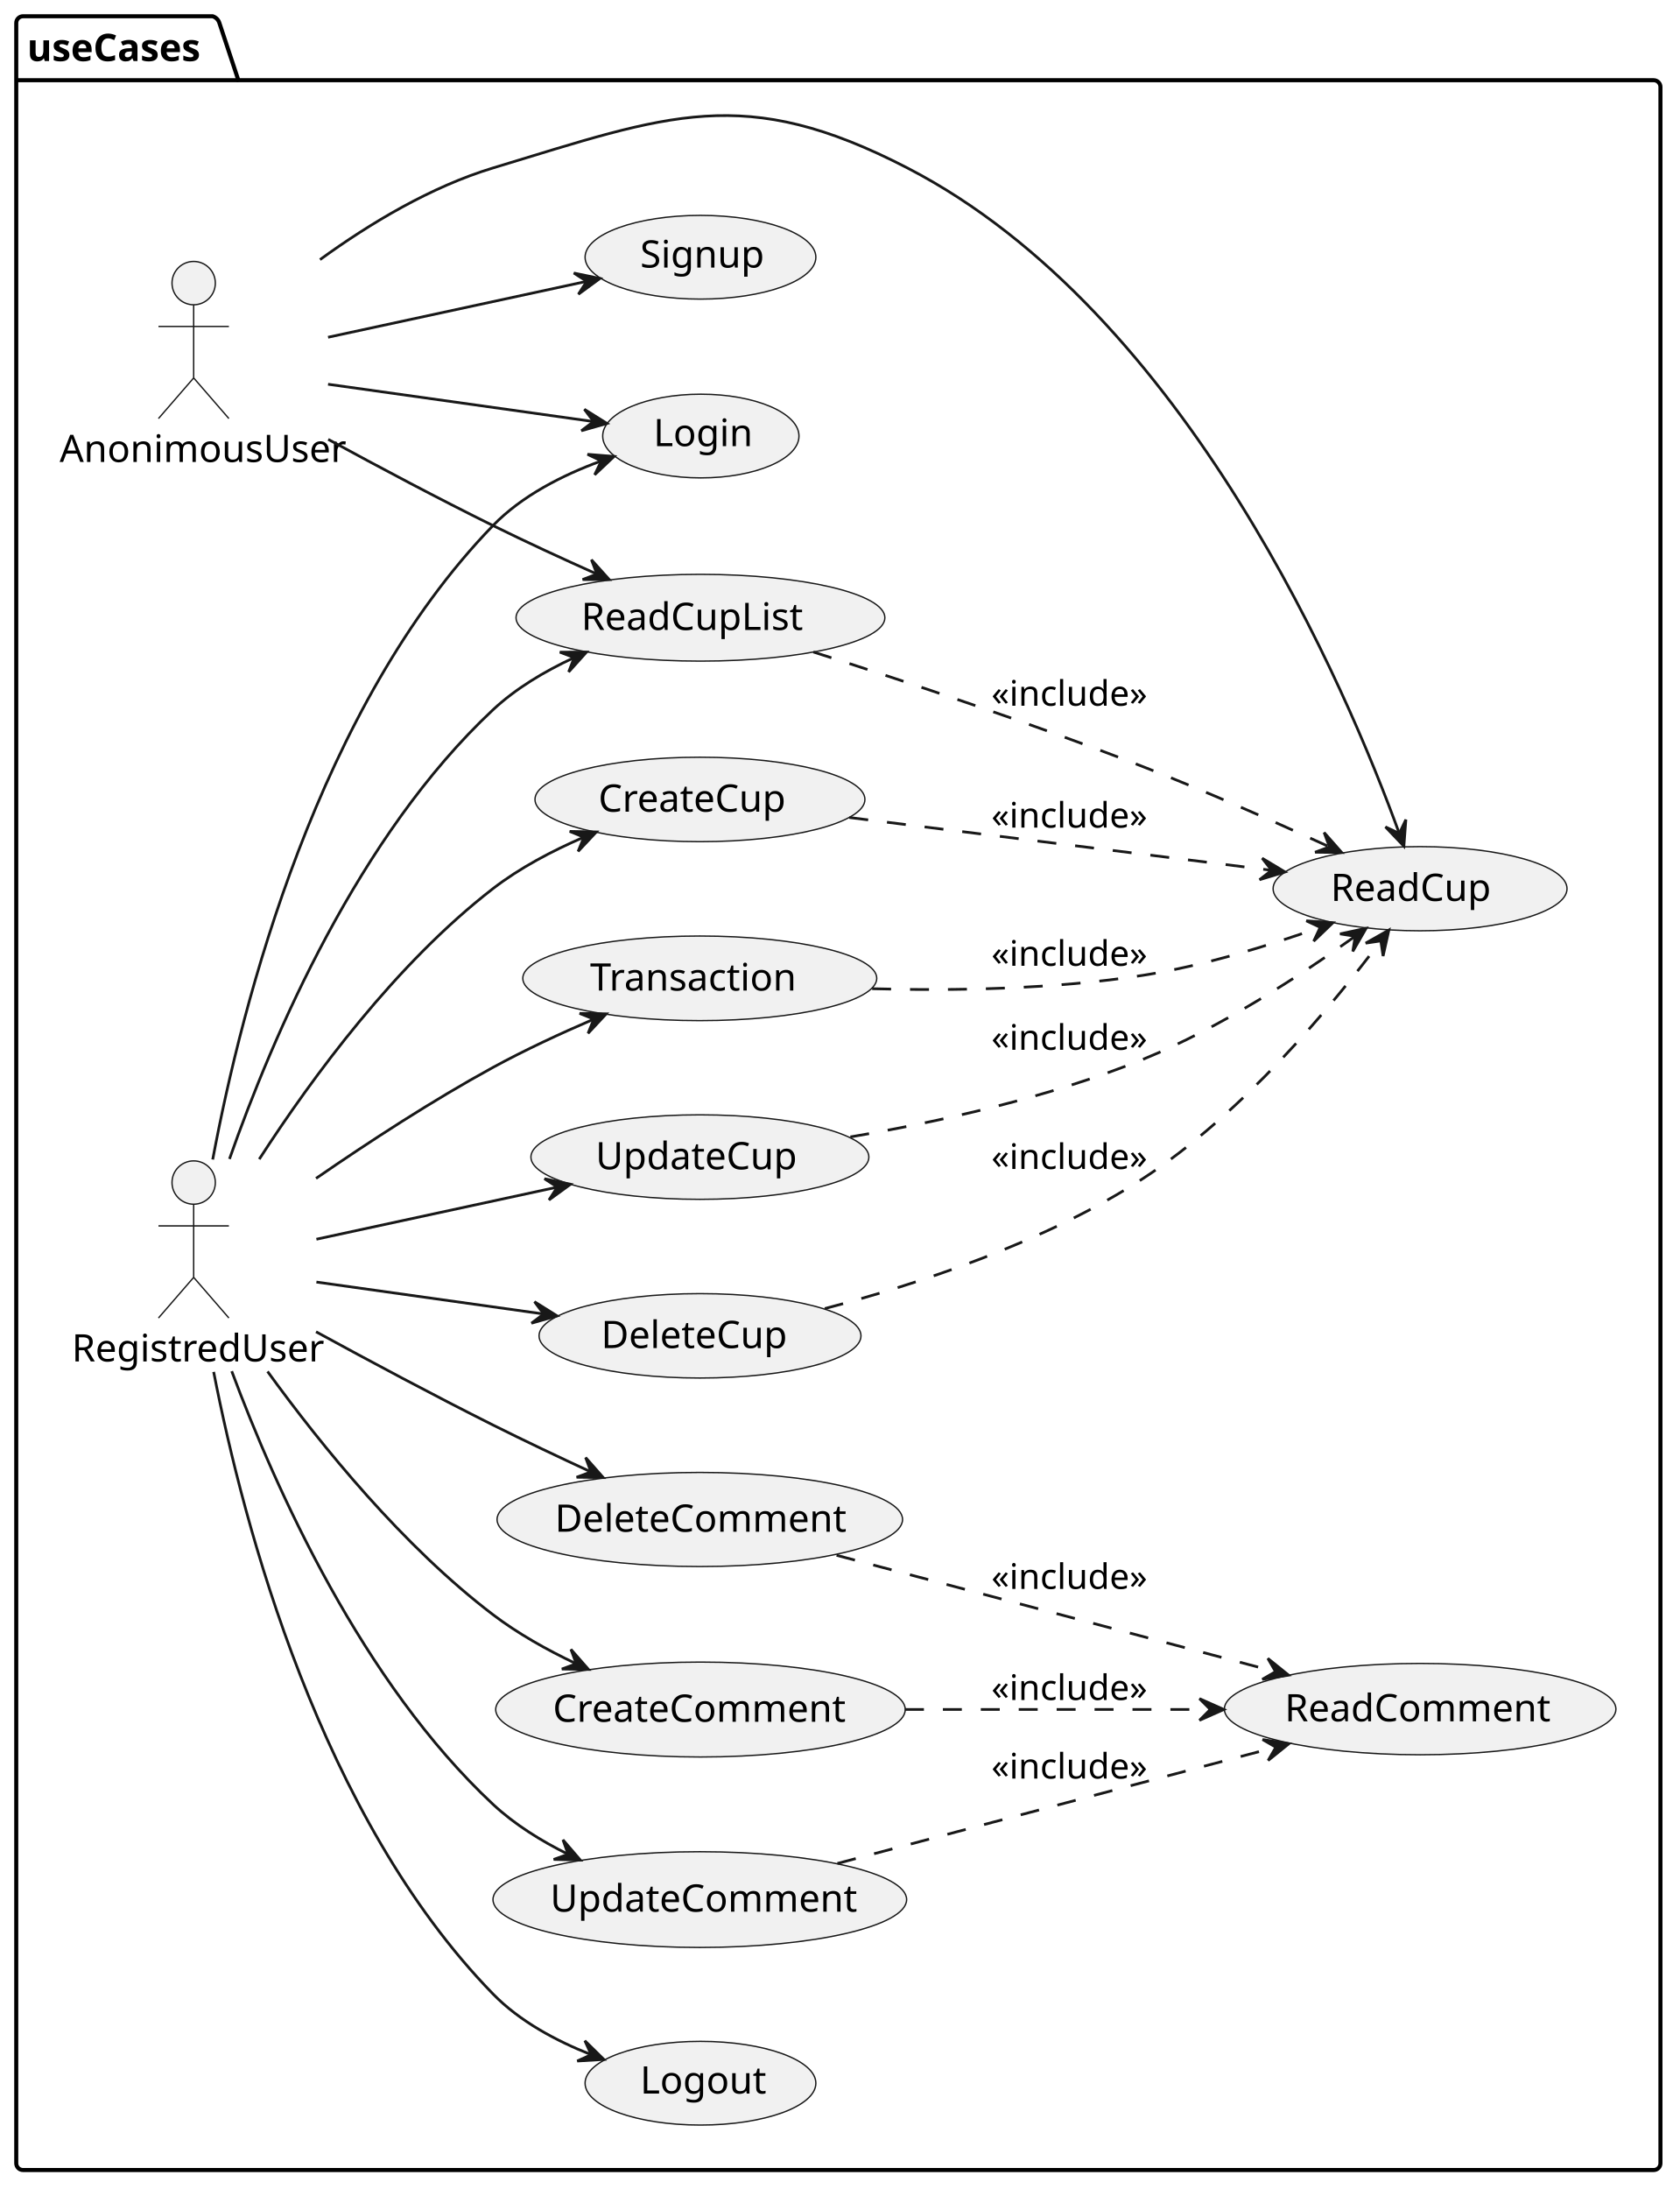
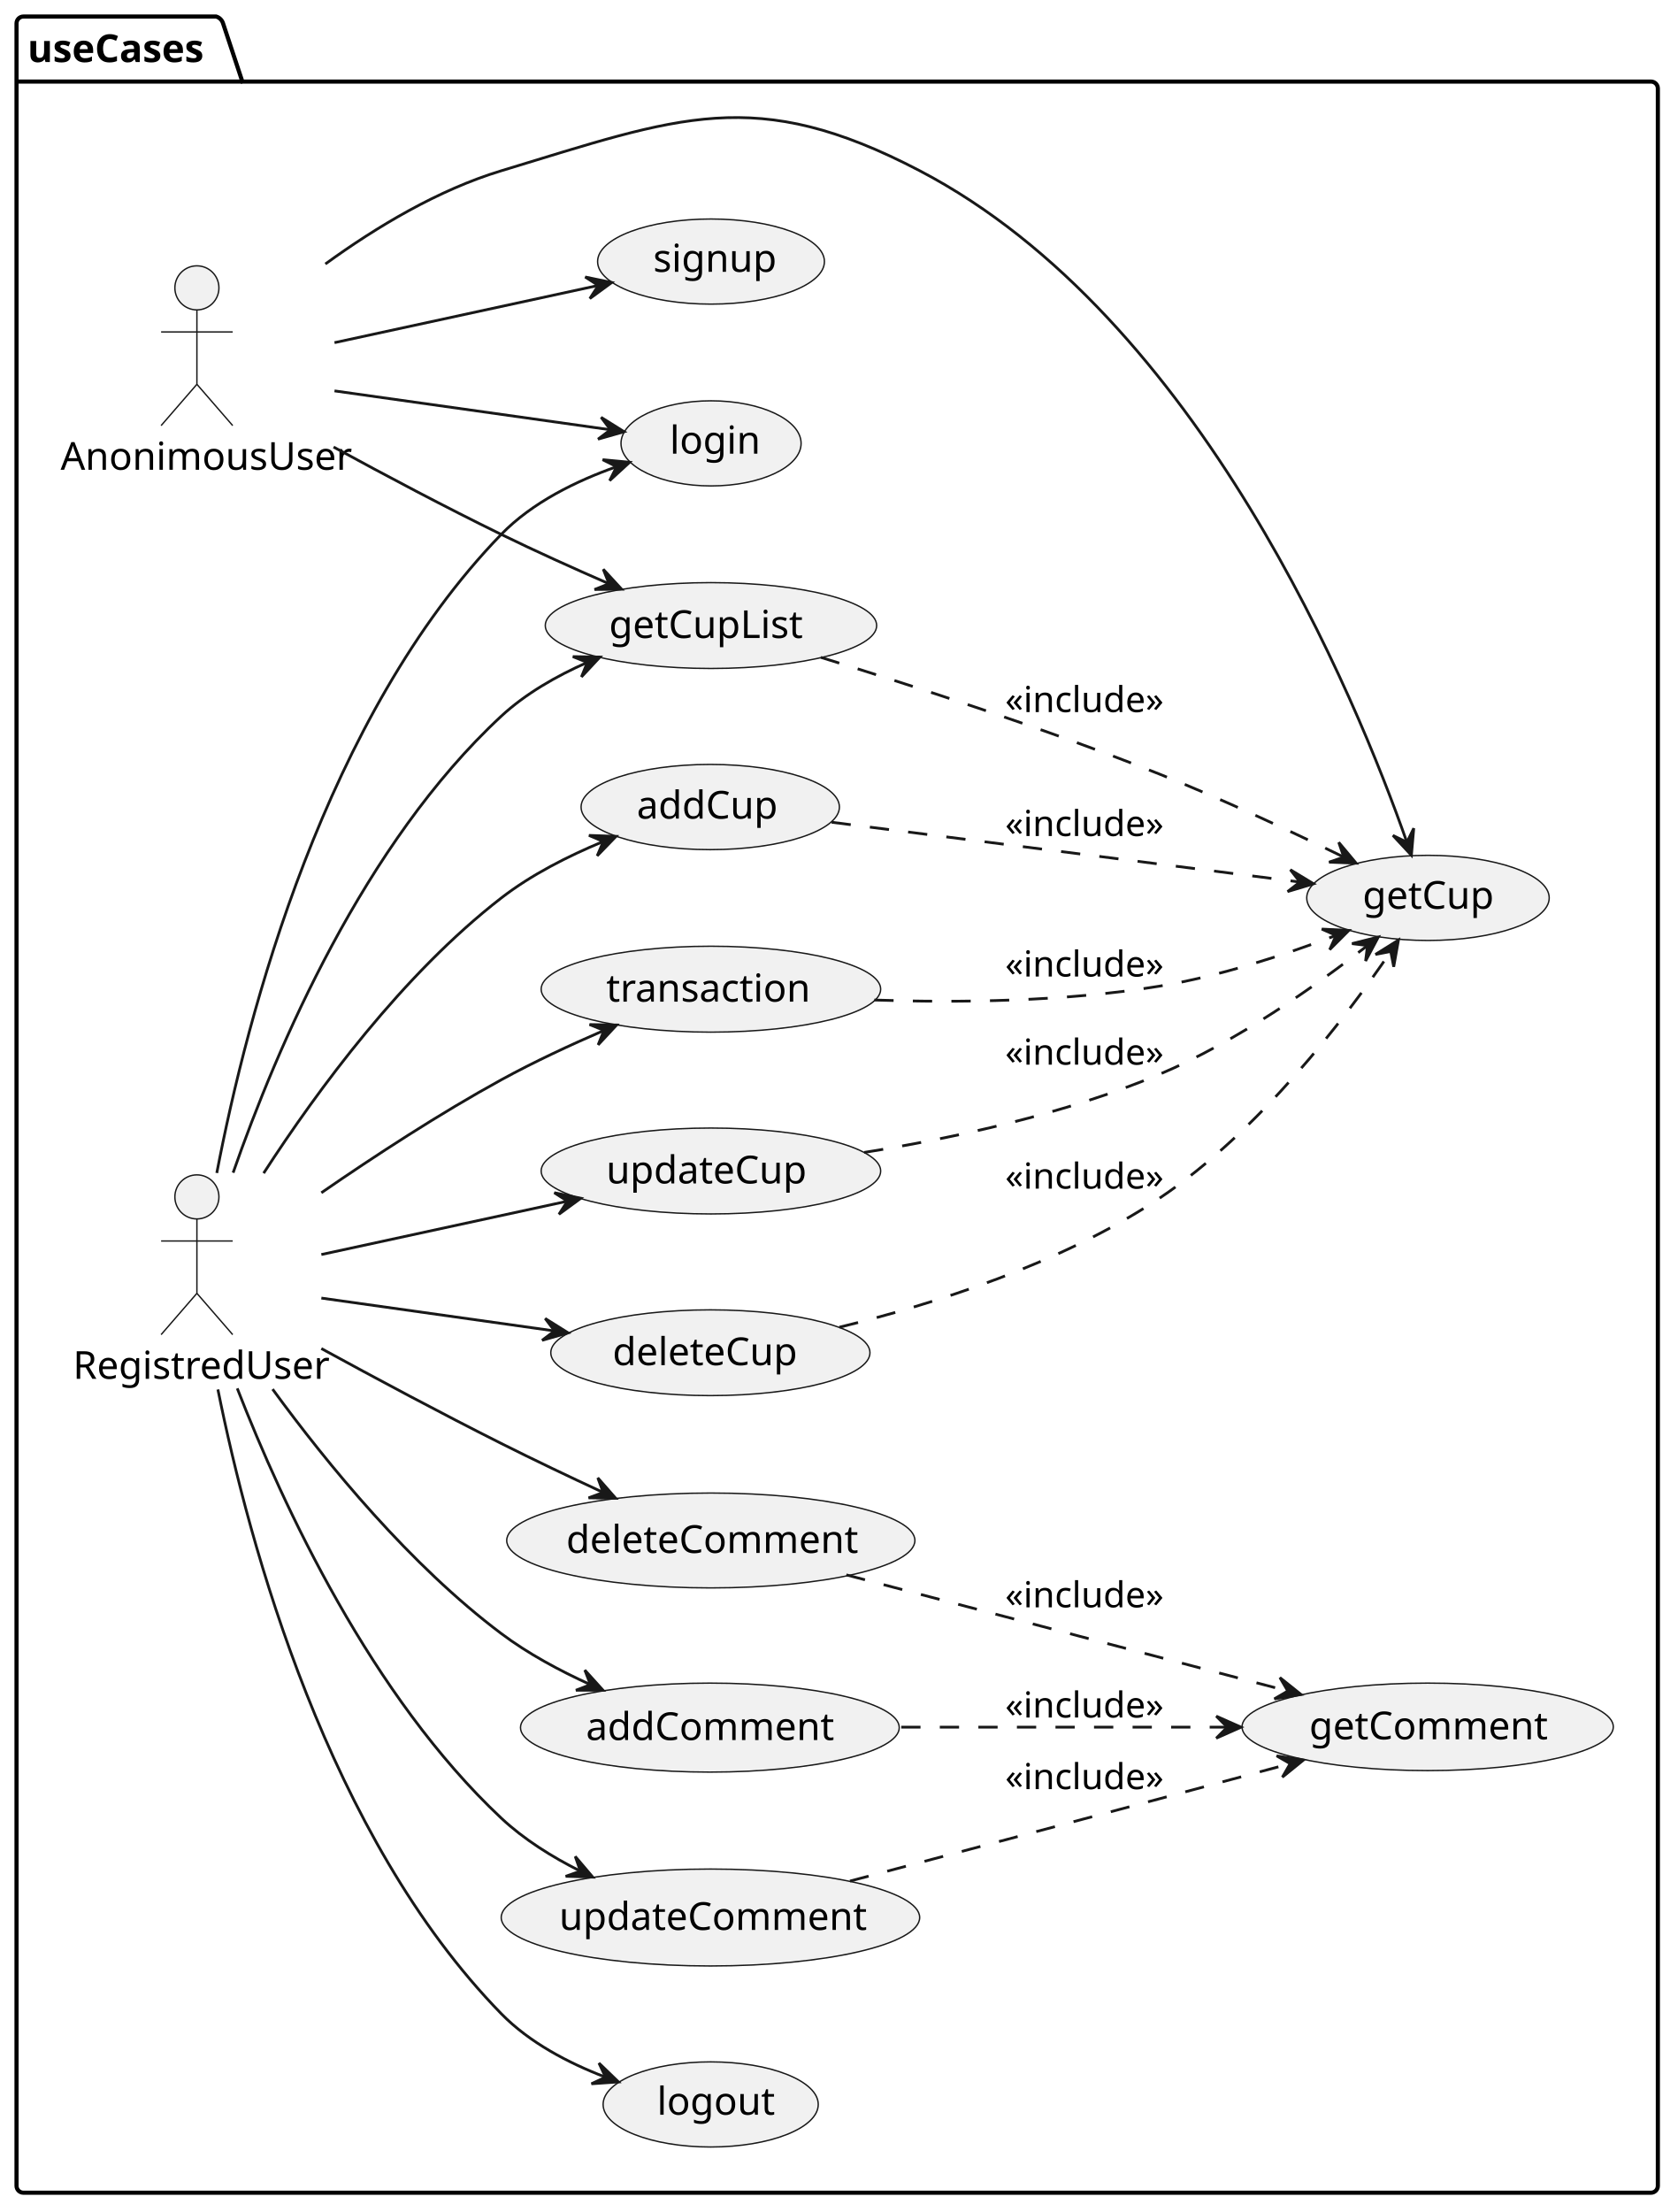
- <svg xmlns="http://www.w3.org/2000/svg" contentStyleType="text/css" height="808px" preserveAspectRatio="none" style="width:620px;height:808px;background:#FFFFFF;" version="1.1" viewBox="0 0 620 808" width="620px" zoomAndPan="magnify">
+ <svg xmlns="http://www.w3.org/2000/svg" contentStyleType="text/css" height="803px" preserveAspectRatio="none" style="width:609px;height:803px;background:#FFFFFF;" version="1.1" viewBox="0 0 609 803" width="609px" zoomAndPan="magnify">
  <defs />
  <g>
    <g id="cluster_useCases">
-       <path d="M8.5,6 L78.5,6 A3.75,3.75 0 0 1 81,8.5 L88,29.609 L610.5,29.609 A2.5,2.5 0 0 1 613,32.109 L613,798.5 A2.5,2.5 0 0 1 610.5,801 L8.5,801 A2.5,2.5 0 0 1 6,798.5 L6,8.5 A2.5,2.5 0 0 1 8.5,6 " fill="none" style="stroke:#000000;stroke-width:1.5;" />
+       <path d="M8.5,6 L78.5,6 A3.75,3.75 0 0 1 81,8.5 L88,29.609 L599.5,29.609 A2.5,2.5 0 0 1 602,32.109 L602,793.5 A2.5,2.5 0 0 1 599.5,796 L8.5,796 A2.5,2.5 0 0 1 6,793.5 L6,8.5 A2.5,2.5 0 0 1 8.5,6 " fill="none" style="stroke:#000000;stroke-width:1.5;" />
      <line style="stroke:#000000;stroke-width:1.5;" x1="6" x2="88" y1="29.609" y2="29.609" />
      <text fill="#000000" font-family="sans-serif" font-size="14" font-weight="bold" lengthAdjust="spacing" textLength="69" x="10" y="22.533">useCases</text>
    </g>
    <g id="elem_useCases.AnonimousUser">
      <ellipse cx="71.5" cy="104.5" fill="#F1F1F1" rx="8" ry="8" style="stroke:#181818;stroke-width:0.5;" />
      <path d="M71.5,112.5 L71.5,139.5 M58.5,120.5 L84.5,120.5 M71.5,139.5 L58.5,154.5 M71.5,139.5 L84.5,154.5 " fill="none" style="stroke:#181818;stroke-width:0.5;" />
      <text fill="#000000" font-family="sans-serif" font-size="14" lengthAdjust="spacing" textLength="99" x="22" y="170.533">AnonimousUser</text>
    </g>
    <g id="elem_useCases.RegistredUser">
-       <ellipse cx="71.5" cy="436.5" fill="#F1F1F1" rx="8" ry="8" style="stroke:#181818;stroke-width:0.5;" />
-       <path d="M71.5,444.5 L71.5,471.5 M58.5,452.5 L84.5,452.5 M71.5,471.5 L58.5,486.5 M71.5,471.5 L84.5,486.5 " fill="none" style="stroke:#181818;stroke-width:0.5;" />
-       <text fill="#000000" font-family="sans-serif" font-size="14" lengthAdjust="spacing" textLength="90" x="26.5" y="502.533">RegistredUser</text>
+       <ellipse cx="71.5" cy="434.5" fill="#F1F1F1" rx="8" ry="8" style="stroke:#181818;stroke-width:0.5;" />
+       <path d="M71.5,442.5 L71.5,469.5 M58.5,450.5 L84.5,450.5 M71.5,469.5 L58.5,484.5 M71.5,469.5 L84.5,484.5 " fill="none" style="stroke:#181818;stroke-width:0.5;" />
+       <text fill="#000000" font-family="sans-serif" font-size="14" lengthAdjust="spacing" textLength="90" x="26.5" y="500.533">RegistredUser</text>
    </g>
-     <g id="elem_useCases.CreateCup">
-       <ellipse cx="258.407" cy="295.089" fill="#F1F1F1" rx="60.907" ry="15.589" style="stroke:#181818;stroke-width:0.5;" />
-       <text fill="#000000" font-family="sans-serif" font-size="14" lengthAdjust="spacing" textLength="69" x="220.907" y="299.606">CreateCup</text>
+     <g id="elem_useCases.addCup">
+       <ellipse cx="257.905" cy="292.97" fill="#F1F1F1" rx="46.905" ry="15.47" style="stroke:#181818;stroke-width:0.5;" />
+       <text fill="#000000" font-family="sans-serif" font-size="14" lengthAdjust="spacing" textLength="50" x="231.223" y="297.176">addCup</text>
    </g>
-     <g id="elem_useCases.ReadCup">
-       <ellipse cx="524.258" cy="328.036" fill="#F1F1F1" rx="54.258" ry="15.536" style="stroke:#181818;stroke-width:0.5;" />
-       <text fill="#000000" font-family="sans-serif" font-size="14" lengthAdjust="spacing" textLength="60" x="491.258" y="332.553">ReadCup</text>
+     <g id="elem_useCases.getCup">
+       <ellipse cx="518.525" cy="325.955" fill="#F1F1F1" rx="44.025" ry="15.456" style="stroke:#181818;stroke-width:0.5;" />
+       <text fill="#000000" font-family="sans-serif" font-size="14" lengthAdjust="spacing" textLength="46" x="494.808" y="329.902">getCup</text>
    </g>
-     <g id="elem_useCases.ReadCupList">
-       <ellipse cx="258.589" cy="228.018" fill="#F1F1F1" rx="68.089" ry="16.018" style="stroke:#181818;stroke-width:0.5;" />
-       <text fill="#000000" font-family="sans-serif" font-size="14" lengthAdjust="spacing" textLength="82" x="214.589" y="232.534">ReadCupList</text>
+     <g id="elem_useCases.getCupList">
+       <ellipse cx="258.168" cy="227.084" fill="#F1F1F1" rx="60.169" ry="15.584" style="stroke:#181818;stroke-width:0.5;" />
+       <text fill="#000000" font-family="sans-serif" font-size="14" lengthAdjust="spacing" textLength="68" x="221.168" y="231.6">getCupList</text>
    </g>
-     <g id="elem_useCases.UpdateCup">
-       <ellipse cx="258.385" cy="427.099" fill="#F1F1F1" rx="62.385" ry="15.599" style="stroke:#181818;stroke-width:0.5;" />
-       <text fill="#000000" font-family="sans-serif" font-size="14" lengthAdjust="spacing" textLength="71" x="219.885" y="431.616">UpdateCup</text>
+     <g id="elem_useCases.updateCup">
+       <ellipse cx="258.146" cy="425.094" fill="#F1F1F1" rx="61.646" ry="15.594" style="stroke:#181818;stroke-width:0.5;" />
+       <text fill="#000000" font-family="sans-serif" font-size="14" lengthAdjust="spacing" textLength="70" x="220.146" y="429.611">updateCup</text>
    </g>
-     <g id="elem_useCases.DeleteCup">
-       <ellipse cx="258.43" cy="493.078" fill="#F1F1F1" rx="59.43" ry="15.578" style="stroke:#181818;stroke-width:0.5;" />
-       <text fill="#000000" font-family="sans-serif" font-size="14" lengthAdjust="spacing" textLength="67" x="221.93" y="497.595">DeleteCup</text>
+     <g id="elem_useCases.deleteCup">
+       <ellipse cx="257.952" cy="491.067" fill="#F1F1F1" rx="57.952" ry="15.567" style="stroke:#181818;stroke-width:0.5;" />
+       <text fill="#000000" font-family="sans-serif" font-size="14" lengthAdjust="spacing" textLength="65" x="222.452" y="495.584">deleteCup</text>
    </g>
-     <g id="elem_useCases.Transaction">
-       <ellipse cx="258.341" cy="361.118" fill="#F1F1F1" rx="65.341" ry="15.618" style="stroke:#181818;stroke-width:0.5;" />
-       <text fill="#000000" font-family="sans-serif" font-size="14" lengthAdjust="spacing" textLength="75" x="217.841" y="365.635">Transaction</text>
+     <g id="elem_useCases.transaction">
+       <ellipse cx="258.146" cy="359.094" fill="#F1F1F1" rx="61.646" ry="15.594" style="stroke:#181818;stroke-width:0.5;" />
+       <text fill="#000000" font-family="sans-serif" font-size="14" lengthAdjust="spacing" textLength="70" x="220.146" y="363.611">transaction</text>
    </g>
-     <g id="elem_useCases.Login">
-       <ellipse cx="258.734" cy="160.952" fill="#F1F1F1" rx="36.234" ry="15.452" style="stroke:#181818;stroke-width:0.5;" />
-       <text fill="#000000" font-family="sans-serif" font-size="14" lengthAdjust="spacing" textLength="35" x="241.234" y="164.68">Login</text>
+     <g id="elem_useCases.login">
+       <ellipse cx="258.199" cy="160.952" fill="#F1F1F1" rx="32.699" ry="15.452" style="stroke:#181818;stroke-width:0.5;" />
+       <text fill="#000000" font-family="sans-serif" font-size="14" lengthAdjust="spacing" textLength="30" x="243.198" y="164.68">login</text>
    </g>
-     <g id="elem_useCases.Signup">
-       <ellipse cx="258.6" cy="94.952" fill="#F1F1F1" rx="42.6" ry="15.452" style="stroke:#181818;stroke-width:0.5;" />
-       <text fill="#000000" font-family="sans-serif" font-size="14" lengthAdjust="spacing" textLength="44" x="236.335" y="98.764">Signup</text>
+     <g id="elem_useCases.signup">
+       <ellipse cx="258.184" cy="94.952" fill="#F1F1F1" rx="41.184" ry="15.452" style="stroke:#181818;stroke-width:0.5;" />
+       <text fill="#000000" font-family="sans-serif" font-size="14" lengthAdjust="spacing" textLength="42" x="237.184" y="98.68">signup</text>
    </g>
-     <g id="elem_useCases.Logout">
-       <ellipse cx="258.6" cy="768.952" fill="#F1F1F1" rx="42.6" ry="15.452" style="stroke:#181818;stroke-width:0.5;" />
-       <text fill="#000000" font-family="sans-serif" font-size="14" lengthAdjust="spacing" textLength="44" x="236.335" y="772.764">Logout</text>
+     <g id="elem_useCases.logout">
+       <ellipse cx="258.062" cy="763.952" fill="#F1F1F1" rx="39.062" ry="15.452" style="stroke:#181818;stroke-width:0.5;" />
+       <text fill="#000000" font-family="sans-serif" font-size="14" lengthAdjust="spacing" textLength="39" x="238.562" y="767.68">logout</text>
    </g>
-     <g id="elem_useCases.ReadComment">
-       <ellipse cx="524.286" cy="630.857" fill="#F1F1F1" rx="72.286" ry="16.857" style="stroke:#181818;stroke-width:0.5;" />
-       <text fill="#000000" font-family="sans-serif" font-size="14" lengthAdjust="spacing" textLength="94" x="474.286" y="635.374">ReadComment</text>
+     <g id="elem_useCases.getComment">
+       <ellipse cx="518.417" cy="626.883" fill="#F1F1F1" rx="67.417" ry="15.883" style="stroke:#181818;stroke-width:0.5;" />
+       <text fill="#000000" font-family="sans-serif" font-size="14" lengthAdjust="spacing" textLength="80" x="475.417" y="631.4">getComment</text>
    </g>
-     <g id="elem_useCases.CreateComment">
-       <ellipse cx="258.6" cy="631.02" fill="#F1F1F1" rx="75.6" ry="17.52" style="stroke:#181818;stroke-width:0.5;" />
-       <text fill="#000000" font-family="sans-serif" font-size="14" lengthAdjust="spacing" textLength="103" x="204.1" y="635.537">CreateComment</text>
+     <g id="elem_useCases.addComment">
+       <ellipse cx="257.769" cy="627.154" fill="#F1F1F1" rx="68.769" ry="16.154" style="stroke:#181818;stroke-width:0.5;" />
+       <text fill="#000000" font-family="sans-serif" font-size="14" lengthAdjust="spacing" textLength="84" x="212.769" y="631.67">addComment</text>
    </g>
-     <g id="elem_useCases.DeleteComment">
-       <ellipse cx="258.353" cy="560.87" fill="#F1F1F1" rx="74.853" ry="17.37" style="stroke:#181818;stroke-width:0.5;" />
-       <text fill="#000000" font-family="sans-serif" font-size="14" lengthAdjust="spacing" textLength="101" x="204.852" y="565.387">DeleteComment</text>
+     <g id="elem_useCases.deleteComment">
+       <ellipse cx="258.111" cy="559.222" fill="#F1F1F1" rx="74.111" ry="17.222" style="stroke:#181818;stroke-width:0.5;" />
+       <text fill="#000000" font-family="sans-serif" font-size="14" lengthAdjust="spacing" textLength="99" x="205.611" y="563.739">deleteComment</text>
    </g>
-     <g id="elem_useCases.UpdateComment">
-       <ellipse cx="258.355" cy="701.171" fill="#F1F1F1" rx="76.355" ry="17.671" style="stroke:#181818;stroke-width:0.5;" />
-       <text fill="#000000" font-family="sans-serif" font-size="14" lengthAdjust="spacing" textLength="105" x="203.123" y="705.625">UpdateComment</text>
+     <g id="elem_useCases.updateComment">
+       <ellipse cx="257.976" cy="696.095" fill="#F1F1F1" rx="75.976" ry="17.595" style="stroke:#181818;stroke-width:0.5;" />
+       <text fill="#000000" font-family="sans-serif" font-size="14" lengthAdjust="spacing" textLength="104" x="203.047" y="700.596">updateComment</text>
    </g>
-     <g id="link_useCases.AnonimousUser_useCases.Signup">
-       <path codeLine="21" d="M121.11,124.49 C150.74,118.08 188.19,109.99 216.35,103.9 " fill="none" id="useCases.AnonimousUser-to-useCases.Signup" style="stroke:#181818;stroke-width:1.0;" />
-       <polygon fill="#181818" points="221.49,102.79,211.848,100.784,216.603,103.847,213.54,108.603,221.49,102.79" style="stroke:#181818;stroke-width:1.0;" />
+     <g id="link_useCases.AnonimousUser_useCases.signup">
+       <path codeLine="21" d="M121.46,124.39 C151.31,117.91 188.98,109.75 217.02,103.67 " fill="none" id="useCases.AnonimousUser-to-useCases.signup" style="stroke:#181818;stroke-width:1.0;" />
+       <polygon fill="#181818" points="222.14,102.56,212.498,100.554,217.253,103.617,214.19,108.373,222.14,102.56" style="stroke:#181818;stroke-width:1.0;" />
    </g>
-     <g id="link_useCases.AnonimousUser_useCases.ReadCup">
-       <path codeLine="22" d="M118.15,95.83 C136.71,82.35 159.15,68.92 182,62 C247.08,42.29 274.59,30.77 335,62 C438.5,115.51 497.44,254.97 516.55,307.54 " fill="none" id="useCases.AnonimousUser-to-useCases.ReadCup" style="stroke:#181818;stroke-width:1.0;" />
-       <polygon fill="#181818" points="518.28,312.35,519.016,302.529,516.596,307.642,511.483,305.222,518.28,312.35" style="stroke:#181818;stroke-width:1.0;" />
+     <g id="link_useCases.AnonimousUser_useCases.getCup">
+       <path codeLine="22" d="M118.15,95.83 C136.71,82.35 159.15,68.92 182,62 C246.66,42.42 274.13,30.7 334,62 C435.83,115.23 492.55,253.57 510.86,305.71 " fill="none" id="useCases.AnonimousUser-to-useCases.getCup" style="stroke:#181818;stroke-width:1.0;" />
+       <polygon fill="#181818" points="512.51,310.48,513.361,300.668,510.882,305.752,505.797,303.273,512.51,310.48" style="stroke:#181818;stroke-width:1.0;" />
    </g>
-     <g id="link_useCases.AnonimousUser_useCases.ReadCupList">
-       <path codeLine="23" d="M121.17,162.18 C140.02,172.45 161.86,184.06 182,194 C194.29,200.07 207.9,206.33 220.14,211.81 " fill="none" id="useCases.AnonimousUser-to-useCases.ReadCupList" style="stroke:#181818;stroke-width:1.0;" />
-       <polygon fill="#181818" points="224.93,213.94,218.345,206.616,220.365,211.9,215.081,213.92,224.93,213.94" style="stroke:#181818;stroke-width:1.0;" />
+     <g id="link_useCases.AnonimousUser_useCases.getCupList">
+       <path codeLine="23" d="M121.13,162.28 C139.96,172.56 161.82,184.14 182,194 C194.53,200.12 208.45,206.39 220.87,211.8 " fill="none" id="useCases.AnonimousUser-to-useCases.getCupList" style="stroke:#181818;stroke-width:1.0;" />
+       <polygon fill="#181818" points="225.73,213.9,219.06,206.653,221.142,211.913,215.882,213.994,225.73,213.9" style="stroke:#181818;stroke-width:1.0;" />
    </g>
-     <g id="link_useCases.AnonimousUser_useCases.Login">
-       <path codeLine="24" d="M121.11,141.83 C151.64,146.12 190.49,151.58 218.91,155.58 " fill="none" id="useCases.AnonimousUser-to-useCases.Login" style="stroke:#181818;stroke-width:1.0;" />
-       <polygon fill="#181818" points="224.09,156.3,215.74,151.077,219.139,155.599,214.618,158.999,224.09,156.3" style="stroke:#181818;stroke-width:1.0;" />
+     <g id="link_useCases.AnonimousUser_useCases.login">
+       <path codeLine="24" d="M121.46,141.9 C152.91,146.33 193.06,151.99 221.47,155.99 " fill="none" id="useCases.AnonimousUser-to-useCases.login" style="stroke:#181818;stroke-width:1.0;" />
+       <polygon fill="#181818" points="226.63,156.72,218.278,151.501,221.679,156.021,217.159,159.422,226.63,156.72" style="stroke:#181818;stroke-width:1.0;" />
    </g>
-     <g id="link_useCases.Transaction_useCases.ReadCup">
-       <path codeLine="26" d="M321.97,364.95 C352.33,365.78 389.25,365.14 422,360 C444.21,356.51 468.24,349.11 487.34,342.3 " fill="none" id="useCases.Transaction-to-useCases.ReadCup" style="stroke:#181818;stroke-width:1.0;stroke-dasharray:7.0,7.0;" />
-       <polygon fill="#181818" points="492.09,340.59,482.266,339.89,487.388,342.291,484.987,347.413,492.09,340.59" style="stroke:#181818;stroke-width:1.0;" />
-       <text fill="#000000" font-family="sans-serif" font-size="13" lengthAdjust="spacing" textLength="55" x="366" y="356.495">«include»</text>
+     <g id="link_useCases.transaction_useCases.getCup">
+       <path codeLine="26" d="M317.48,363.03 C348.45,364.07 387,363.6 421,358 C442.81,354.41 466.37,346.67 484.76,339.71 " fill="none" id="useCases.transaction-to-useCases.getCup" style="stroke:#181818;stroke-width:1.0;stroke-dasharray:7.0,7.0;" />
+       <polygon fill="#181818" points="489.8,337.77,479.964,337.274,485.134,339.568,482.84,344.738,489.8,337.77" style="stroke:#181818;stroke-width:1.0;" />
+       <text fill="#000000" font-family="sans-serif" font-size="13" lengthAdjust="spacing" textLength="55" x="365" y="354.495">«include»</text>
    </g>
-     <g id="link_useCases.RegistredUser_useCases.Login">
-       <path codeLine="28" d="M78.53,428 C89.4,369.95 117.47,260.53 182,194 C192.73,182.93 207.81,175.34 221.67,170.25 " fill="none" id="useCases.RegistredUser-to-useCases.Login" style="stroke:#181818;stroke-width:1.0;" />
-       <polygon fill="#181818" points="226.71,168.49,216.894,167.692,221.991,170.144,219.539,175.242,226.71,168.49" style="stroke:#181818;stroke-width:1.0;" />
+     <g id="link_useCases.RegistredUser_useCases.login">
+       <path codeLine="28" d="M78.72,425.82 C89.79,368.1 118.05,259.93 182,194 C193.3,182.35 209.43,174.53 223.83,169.44 " fill="none" id="useCases.RegistredUser-to-useCases.login" style="stroke:#181818;stroke-width:1.0;" />
+       <polygon fill="#181818" points="228.64,167.81,218.835,166.879,223.899,169.4,221.379,174.464,228.64,167.81" style="stroke:#181818;stroke-width:1.0;" />
    </g>
-     <g id="link_useCases.RegistredUser_useCases.Logout">
-       <path codeLine="29" d="M78.88,506.39 C90.09,563.83 118.47,670.83 182,736 C191.87,746.13 205.38,753.35 218.24,758.41 " fill="none" id="useCases.RegistredUser-to-useCases.Logout" style="stroke:#181818;stroke-width:1.0;" />
-       <polygon fill="#181818" points="222.94,760.18,215.917,753.275,218.258,758.424,213.108,760.765,222.94,760.18" style="stroke:#181818;stroke-width:1.0;" />
+     <g id="link_useCases.RegistredUser_useCases.logout">
+       <path codeLine="29" d="M79.12,504.4 C90.58,561.3 119.2,666.68 182,731 C192.27,741.52 206.46,748.92 219.74,754.01 " fill="none" id="useCases.RegistredUser-to-useCases.logout" style="stroke:#181818;stroke-width:1.0;" />
+       <polygon fill="#181818" points="224.58,755.78,217.495,748.938,219.883,754.067,214.754,756.454,224.58,755.78" style="stroke:#181818;stroke-width:1.0;" />
    </g>
-     <g id="link_useCases.RegistredUser_useCases.CreateCup">
-       <path codeLine="31" d="M95.71,427.88 C115.46,397.34 146.26,355.61 182,328 C191.91,320.35 203.86,314.07 215.3,309.12 " fill="none" id="useCases.RegistredUser-to-useCases.CreateCup" style="stroke:#181818;stroke-width:1.0;" />
-       <polygon fill="#181818" points="220.17,307.08,210.323,306.886,215.562,309.02,213.428,314.259,220.17,307.08" style="stroke:#181818;stroke-width:1.0;" />
+     <g id="link_useCases.RegistredUser_useCases.addCup">
+       <path codeLine="31" d="M95.73,425.9 C115.49,395.38 146.3,353.65 182,326 C192.92,317.54 206.35,310.75 218.81,305.58 " fill="none" id="useCases.RegistredUser-to-useCases.addCup" style="stroke:#181818;stroke-width:1.0;" />
+       <polygon fill="#181818" points="223.71,303.61,213.867,303.265,219.073,305.479,216.858,310.685,223.71,303.61" style="stroke:#181818;stroke-width:1.0;" />
    </g>
-     <g id="link_useCases.CreateCup_useCases.ReadCup">
-       <path codeLine="32" d="M313.56,301.76 C359.03,307.44 423.71,315.53 469.23,321.22 " fill="none" id="useCases.CreateCup-to-useCases.ReadCup" style="stroke:#181818;stroke-width:1.0;stroke-dasharray:7.0,7.0;" />
-       <polygon fill="#181818" points="474.41,321.86,465.97,316.784,469.448,321.245,464.986,324.723,474.41,321.86" style="stroke:#181818;stroke-width:1.0;" />
-       <text fill="#000000" font-family="sans-serif" font-size="13" lengthAdjust="spacing" textLength="55" x="366" y="305.495">«include»</text>
+     <g id="link_useCases.addCup_useCases.getCup">
+       <path codeLine="32" d="M301.98,298.49 C348.93,304.48 423.85,314.04 471.84,320.17 " fill="none" id="useCases.addCup-to-useCases.getCup" style="stroke:#181818;stroke-width:1.0;stroke-dasharray:7.0,7.0;" />
+       <polygon fill="#181818" points="476.98,320.83,468.555,315.73,472.02,320.201,467.548,323.666,476.98,320.83" style="stroke:#181818;stroke-width:1.0;" />
+       <text fill="#000000" font-family="sans-serif" font-size="13" lengthAdjust="spacing" textLength="55" x="365" y="303.495">«include»</text>
    </g>
-     <g id="link_useCases.RegistredUser_useCases.UpdateCup">
-       <path codeLine="33" d="M116.81,457.42 C143.48,451.65 177.56,444.28 205.5,438.24 " fill="none" id="useCases.RegistredUser-to-useCases.UpdateCup" style="stroke:#181818;stroke-width:1.0;" />
-       <polygon fill="#181818" points="210.64,437.13,201.003,435.097,205.75,438.174,202.673,442.921,210.64,437.13" style="stroke:#181818;stroke-width:1.0;" />
+     <g id="link_useCases.RegistredUser_useCases.updateCup">
+       <path codeLine="33" d="M116.69,455.42 C143.49,449.61 177.79,442.17 205.77,436.11 " fill="none" id="useCases.RegistredUser-to-useCases.updateCup" style="stroke:#181818;stroke-width:1.0;" />
+       <polygon fill="#181818" points="210.92,434.99,201.278,432.984,206.033,436.047,202.97,440.803,210.92,434.99" style="stroke:#181818;stroke-width:1.0;" />
    </g>
-     <g id="link_useCases.UpdateCup_useCases.ReadCup">
-       <path codeLine="34" d="M313.94,419.66 C346.17,414.16 387.34,405.11 422,391 C450.69,379.31 480.46,359.82 500.28,345.6 " fill="none" id="useCases.UpdateCup-to-useCases.ReadCup" style="stroke:#181818;stroke-width:1.0;stroke-dasharray:7.0,7.0;" />
-       <polygon fill="#181818" points="504.35,342.65,494.72,344.713,500.308,345.593,499.428,351.181,504.35,342.65" style="stroke:#181818;stroke-width:1.0;" />
-       <text fill="#000000" font-family="sans-serif" font-size="13" lengthAdjust="spacing" textLength="55" x="366" y="387.495">«include»</text>
+     <g id="link_useCases.updateCup_useCases.getCup">
+       <path codeLine="34" d="M313.8,418.36 C345.93,413.2 386.8,404.43 421,390 C449.07,378.16 477.72,357.91 496.43,343.36 " fill="none" id="useCases.updateCup-to-useCases.getCup" style="stroke:#181818;stroke-width:1.0;stroke-dasharray:7.0,7.0;" />
+       <polygon fill="#181818" points="500.5,340.16,490.947,342.557,496.562,343.241,495.878,348.857,500.5,340.16" style="stroke:#181818;stroke-width:1.0;" />
+       <text fill="#000000" font-family="sans-serif" font-size="13" lengthAdjust="spacing" textLength="55" x="365" y="386.495">«include»</text>
    </g>
-     <g id="link_useCases.RegistredUser_useCases.DeleteCup">
-       <path codeLine="35" d="M116.81,473.23 C141.97,476.76 173.73,481.23 200.7,485.02 " fill="none" id="useCases.RegistredUser-to-useCases.DeleteCup" style="stroke:#181818;stroke-width:1.0;" />
-       <polygon fill="#181818" points="205.68,485.72,197.33,480.498,200.729,485.019,196.208,488.418,205.68,485.72" style="stroke:#181818;stroke-width:1.0;" />
+     <g id="link_useCases.RegistredUser_useCases.deleteCup">
+       <path codeLine="35" d="M116.69,471.23 C142.08,474.81 174.21,479.33 201.32,483.15 " fill="none" id="useCases.RegistredUser-to-useCases.deleteCup" style="stroke:#181818;stroke-width:1.0;" />
+       <polygon fill="#181818" points="206.32,483.86,197.97,478.637,201.369,483.159,196.848,486.558,206.32,483.86" style="stroke:#181818;stroke-width:1.0;" />
    </g>
-     <g id="link_useCases.DeleteCup_useCases.ReadCup">
-       <path codeLine="36" d="M304.49,483.02 C338.63,474.06 385.73,458.62 422,435 C458.76,411.06 491.78,371.23 509.6,347.51 " fill="none" id="useCases.DeleteCup-to-useCases.ReadCup" style="stroke:#181818;stroke-width:1.0;stroke-dasharray:7.0,7.0;" />
-       <polygon fill="#181818" points="512.75,343.28,504.18,348.134,509.775,347.299,510.611,352.894,512.75,343.28" style="stroke:#181818;stroke-width:1.0;" />
-       <text fill="#000000" font-family="sans-serif" font-size="13" lengthAdjust="spacing" textLength="55" x="366" y="431.495">«include»</text>
+     <g id="link_useCases.deleteCup_useCases.getCup">
+       <path codeLine="36" d="M304.79,481.81 C338.9,473.46 385.5,458.74 421,435 C457.19,410.79 488.38,369.8 504.9,345.58 " fill="none" id="useCases.deleteCup-to-useCases.getCup" style="stroke:#181818;stroke-width:1.0;stroke-dasharray:7.0,7.0;" />
+       <polygon fill="#181818" points="507.81,341.26,499.456,346.477,505.01,345.403,506.084,350.957,507.81,341.26" style="stroke:#181818;stroke-width:1.0;" />
+       <text fill="#000000" font-family="sans-serif" font-size="13" lengthAdjust="spacing" textLength="55" x="365" y="431.495">«include»</text>
    </g>
-     <g id="link_useCases.RegistredUser_useCases.ReadCupList">
-       <path codeLine="37" d="M84.72,427.8 C100.61,382.55 132.33,308.43 182,262 C190.47,254.08 201.1,247.78 211.68,242.86 " fill="none" id="useCases.RegistredUser-to-useCases.ReadCupList" style="stroke:#181818;stroke-width:1.0;" />
-       <polygon fill="#181818" points="216.53,240.7,206.681,240.72,211.965,242.74,209.945,248.024,216.53,240.7" style="stroke:#181818;stroke-width:1.0;" />
+     <g id="link_useCases.RegistredUser_useCases.getCupList">
+       <path codeLine="37" d="M84.65,425.72 C100.47,380.4 132.13,306.21 182,260 C190.86,251.79 202.08,245.4 213.14,240.52 " fill="none" id="useCases.RegistredUser-to-useCases.getCupList" style="stroke:#181818;stroke-width:1.0;" />
+       <polygon fill="#181818" points="217.86,238.52,208.012,238.363,213.259,240.477,211.144,245.724,217.86,238.52" style="stroke:#181818;stroke-width:1.0;" />
    </g>
-     <g id="link_useCases.ReadCupList_useCases.ReadCup">
-       <path codeLine="38" d="M300.27,240.66 C333.36,251.21 381.07,267.04 422,283 C445.18,292.04 470.78,303.4 490.48,312.45 " fill="none" id="useCases.ReadCupList-to-useCases.ReadCup" style="stroke:#181818;stroke-width:1.0;stroke-dasharray:7.0,7.0;" />
-       <polygon fill="#181818" points="495.35,314.69,488.84,307.3,490.806,312.604,485.502,314.57,495.35,314.69" style="stroke:#181818;stroke-width:1.0;" />
-       <text fill="#000000" font-family="sans-serif" font-size="13" lengthAdjust="spacing" textLength="55" x="366" y="260.495">«include»</text>
+     <g id="link_useCases.getCupList_useCases.getCup">
+       <path codeLine="38" d="M298.07,238.64 C331.17,248.83 379.69,264.54 421,281 C443.8,290.08 468.9,301.84 487.79,311.07 " fill="none" id="useCases.getCupList-to-useCases.getCup" style="stroke:#181818;stroke-width:1.0;stroke-dasharray:7.0,7.0;" />
+       <polygon fill="#181818" points="492.45,313.35,486.131,305.796,487.961,311.148,482.608,312.978,492.45,313.35" style="stroke:#181818;stroke-width:1.0;" />
+       <text fill="#000000" font-family="sans-serif" font-size="13" lengthAdjust="spacing" textLength="55" x="365" y="258.495">«include»</text>
    </g>
-     <g id="link_useCases.RegistredUser_useCases.CreateComment">
-       <path codeLine="40" d="M98.77,506.23 C118.96,534.07 148.92,570.83 182,596 C191.17,602.98 201.96,609.01 212.47,614 " fill="none" id="useCases.RegistredUser-to-useCases.CreateComment" style="stroke:#181818;stroke-width:1.0;" />
-       <polygon fill="#181818" points="217.27,616.22,210.779,608.813,212.732,614.122,207.422,616.074,217.27,616.22" style="stroke:#181818;stroke-width:1.0;" />
+     <g id="link_useCases.RegistredUser_useCases.addComment">
+       <path codeLine="40" d="M98.98,504.29 C119.16,531.92 149.03,568.23 182,593 C191.7,600.29 203.21,606.48 214.27,611.5 " fill="none" id="useCases.RegistredUser-to-useCases.addComment" style="stroke:#181818;stroke-width:1.0;" />
+       <polygon fill="#181818" points="218.97,613.59,212.366,606.283,214.4,611.562,209.121,613.596,218.97,613.59" style="stroke:#181818;stroke-width:1.0;" />
    </g>
-     <g id="link_useCases.CreateComment_useCases.ReadComment">
-       <path codeLine="41" d="M334.09,631 C369.26,631 411.18,631 446.64,631 " fill="none" id="useCases.CreateComment-to-useCases.ReadComment" style="stroke:#181818;stroke-width:1.0;stroke-dasharray:7.0,7.0;" />
-       <polygon fill="#181818" points="451.82,631,442.82,627,446.82,631,442.82,635,451.82,631" style="stroke:#181818;stroke-width:1.0;" />
-       <text fill="#000000" font-family="sans-serif" font-size="13" lengthAdjust="spacing" textLength="55" x="366" y="627.495">«include»</text>
+     <g id="link_useCases.addComment_useCases.getComment">
+       <path codeLine="41" d="M327.26,627 C363.61,627 408.32,627 445.26,627 " fill="none" id="useCases.addComment-to-useCases.getComment" style="stroke:#181818;stroke-width:1.0;stroke-dasharray:7.0,7.0;" />
+       <polygon fill="#181818" points="450.65,627,441.65,623,445.65,627,441.65,631,450.65,627" style="stroke:#181818;stroke-width:1.0;" />
+       <text fill="#000000" font-family="sans-serif" font-size="13" lengthAdjust="spacing" textLength="55" x="365" y="623.495">«include»</text>
    </g>
-     <g id="link_useCases.RegistredUser_useCases.DeleteComment">
-       <path codeLine="42" d="M116.67,491.58 C136.5,502.41 160.28,515.12 182,526 C193.63,531.82 206.42,537.88 218.12,543.29 " fill="none" id="useCases.RegistredUser-to-useCases.DeleteComment" style="stroke:#181818;stroke-width:1.0;" />
-       <polygon fill="#181818" points="222.71,545.4,216.2,538.01,218.166,543.314,212.862,545.28,222.71,545.4" style="stroke:#181818;stroke-width:1.0;" />
+     <g id="link_useCases.RegistredUser_useCases.deleteComment">
+       <path codeLine="42" d="M116.68,489.55 C136.51,500.38 160.29,513.1 182,524 C193.9,529.98 207.02,536.22 218.91,541.74 " fill="none" id="useCases.RegistredUser-to-useCases.deleteComment" style="stroke:#181818;stroke-width:1.0;" />
+       <polygon fill="#181818" points="223.57,543.9,217.079,536.493,219.031,541.802,213.722,543.754,223.57,543.9" style="stroke:#181818;stroke-width:1.0;" />
    </g>
-     <g id="link_useCases.DeleteComment_useCases.ReadComment">
-       <path codeLine="43" d="M308.85,574.08 C354.92,586.3 423.49,604.48 470.66,616.99 " fill="none" id="useCases.DeleteComment-to-useCases.ReadComment" style="stroke:#181818;stroke-width:1.0;stroke-dasharray:7.0,7.0;" />
-       <polygon fill="#181818" points="475.73,618.33,468.062,612.149,470.898,617.043,466.004,619.88,475.73,618.33" style="stroke:#181818;stroke-width:1.0;" />
-       <text fill="#000000" font-family="sans-serif" font-size="13" lengthAdjust="spacing" textLength="55" x="366" y="586.495">«include»</text>
+     <g id="link_useCases.deleteComment_useCases.getComment">
+       <path codeLine="43" d="M307.32,571.71 C353,583.73 421.25,601.68 467.48,613.84 " fill="none" id="useCases.deleteComment-to-useCases.getComment" style="stroke:#181818;stroke-width:1.0;stroke-dasharray:7.0,7.0;" />
+       <polygon fill="#181818" points="472.45,615.15,464.761,608.996,467.614,613.88,462.729,616.734,472.45,615.15" style="stroke:#181818;stroke-width:1.0;" />
+       <text fill="#000000" font-family="sans-serif" font-size="13" lengthAdjust="spacing" textLength="55" x="365" y="583.495">«include»</text>
    </g>
-     <g id="link_useCases.RegistredUser_useCases.UpdateComment">
-       <path codeLine="44" d="M85.55,506.14 C101.93,550.07 133.86,621.07 182,666 C189.97,673.44 199.8,679.53 209.7,684.43 " fill="none" id="useCases.RegistredUser-to-useCases.UpdateComment" style="stroke:#181818;stroke-width:1.0;" />
-       <polygon fill="#181818" points="214.25,686.59,207.835,679.117,209.733,684.446,204.404,686.344,214.25,686.59" style="stroke:#181818;stroke-width:1.0;" />
+     <g id="link_useCases.RegistredUser_useCases.updateComment">
+       <path codeLine="44" d="M86.15,504.01 C102.9,547.01 134.99,615.91 182,660 C190.22,667.71 200.4,674.07 210.58,679.18 " fill="none" id="useCases.RegistredUser-to-useCases.updateComment" style="stroke:#181818;stroke-width:1.0;" />
+       <polygon fill="#181818" points="215.25,681.44,208.883,673.926,210.747,679.267,205.406,681.131,215.25,681.44" style="stroke:#181818;stroke-width:1.0;" />
    </g>
-     <g id="link_useCases.UpdateComment_useCases.ReadComment">
-       <path codeLine="45" d="M309.16,687.83 C355.27,675.61 423.71,657.46 470.79,644.98 " fill="none" id="useCases.UpdateComment-to-useCases.ReadComment" style="stroke:#181818;stroke-width:1.0;stroke-dasharray:7.0,7.0;" />
-       <polygon fill="#181818" points="475.84,643.64,466.114,642.09,471.008,644.927,468.172,649.821,475.84,643.64" style="stroke:#181818;stroke-width:1.0;" />
-       <text fill="#000000" font-family="sans-serif" font-size="13" lengthAdjust="spacing" textLength="55" x="366" y="656.495">«include»</text>
+     <g id="link_useCases.updateComment_useCases.getComment">
+       <path codeLine="45" d="M308.64,682.87 C340.71,674.38 383.33,663.07 421,653 C436.36,648.89 453.09,644.39 468.24,640.31 " fill="none" id="useCases.updateComment-to-useCases.getComment" style="stroke:#181818;stroke-width:1.0;stroke-dasharray:7.0,7.0;" />
+       <polygon fill="#181818" points="473.31,638.94,463.58,637.417,468.482,640.24,465.659,645.142,473.31,638.94" style="stroke:#181818;stroke-width:1.0;" />
+       <text fill="#000000" font-family="sans-serif" font-size="13" lengthAdjust="spacing" textLength="55" x="365" y="649.495">«include»</text>
    </g>
-     <g id="link_useCases.RegistredUser_useCases.Transaction">
-       <path codeLine="47" d="M116.67,434.97 C136.2,421.5 159.74,406.16 182,394 C193.75,387.58 206.99,381.45 219.08,376.24 " fill="none" id="useCases.RegistredUser-to-useCases.Transaction" style="stroke:#181818;stroke-width:1.0;" />
-       <polygon fill="#181818" points="223.82,374.22,213.972,374.063,219.219,376.178,217.104,381.424,223.82,374.22" style="stroke:#181818;stroke-width:1.0;" />
+     <g id="link_useCases.RegistredUser_useCases.transaction">
+       <path codeLine="47" d="M116.69,433 C136.22,419.53 159.76,404.19 182,392 C193.78,385.54 207.08,379.36 219.18,374.12 " fill="none" id="useCases.RegistredUser-to-useCases.transaction" style="stroke:#181818;stroke-width:1.0;" />
+       <polygon fill="#181818" points="223.92,372.09,214.072,371.933,219.319,374.048,217.204,379.294,223.92,372.09" style="stroke:#181818;stroke-width:1.0;" />
    </g>
  </g>
</svg>
